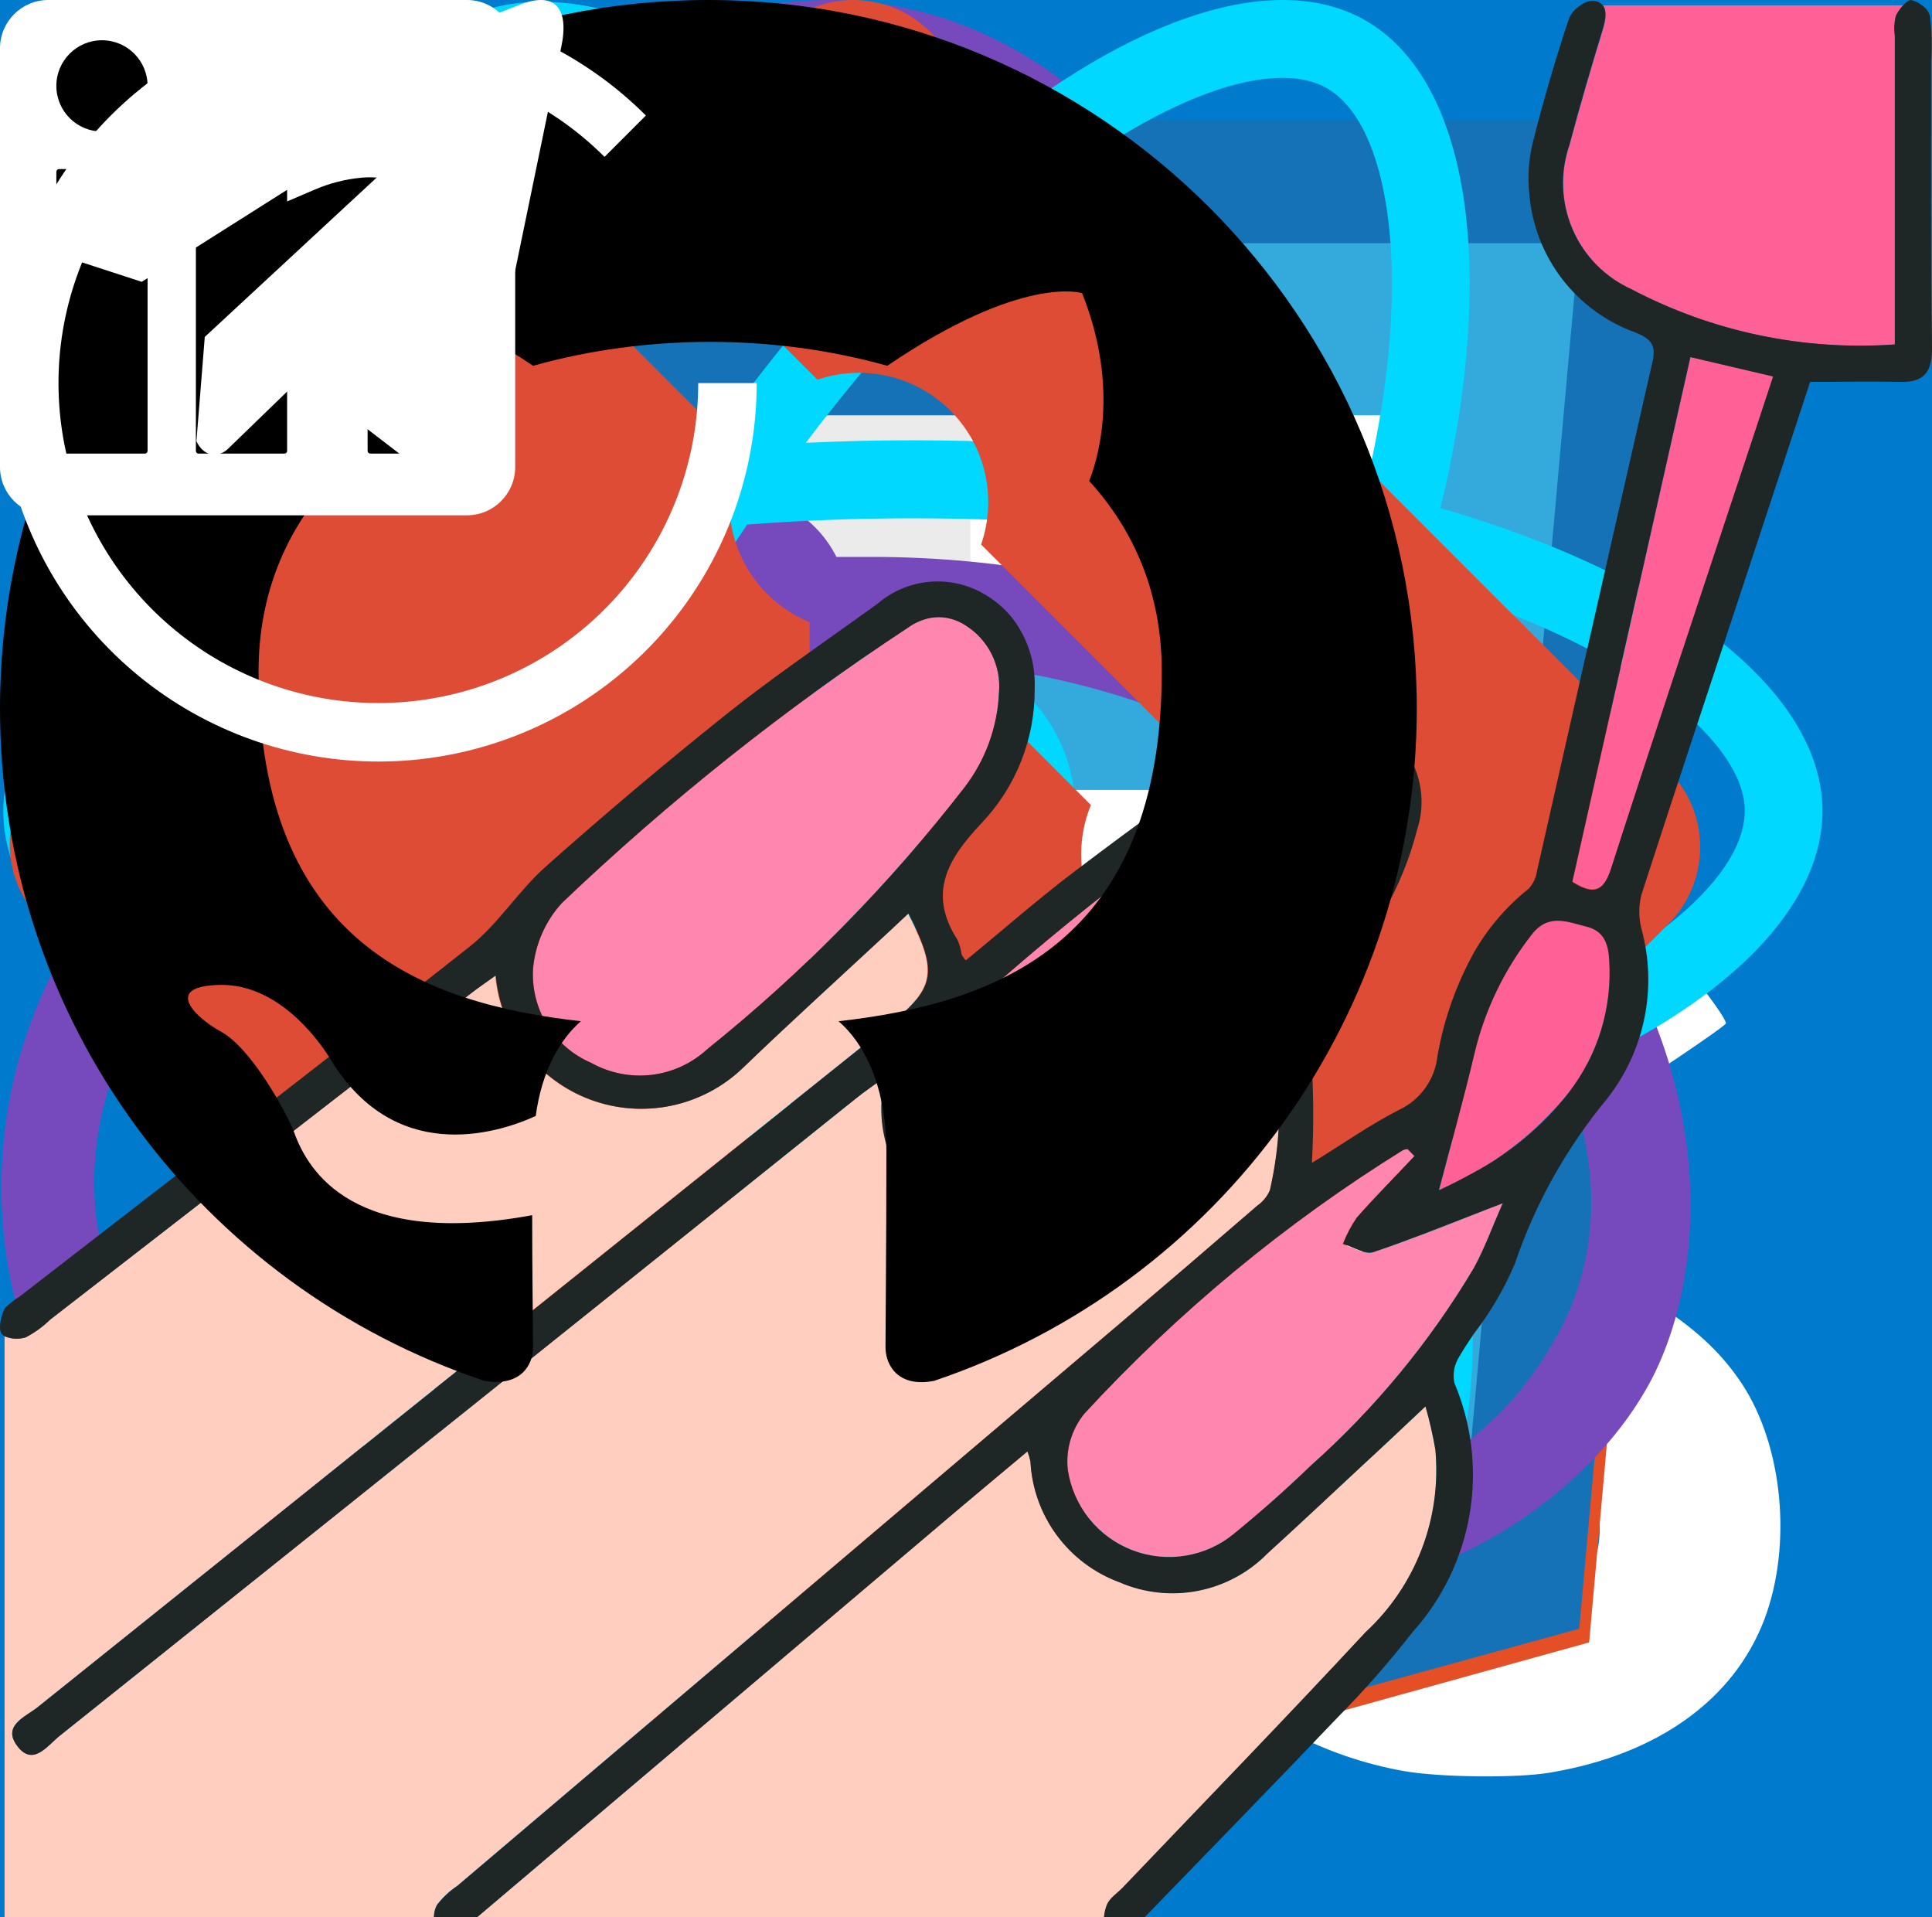
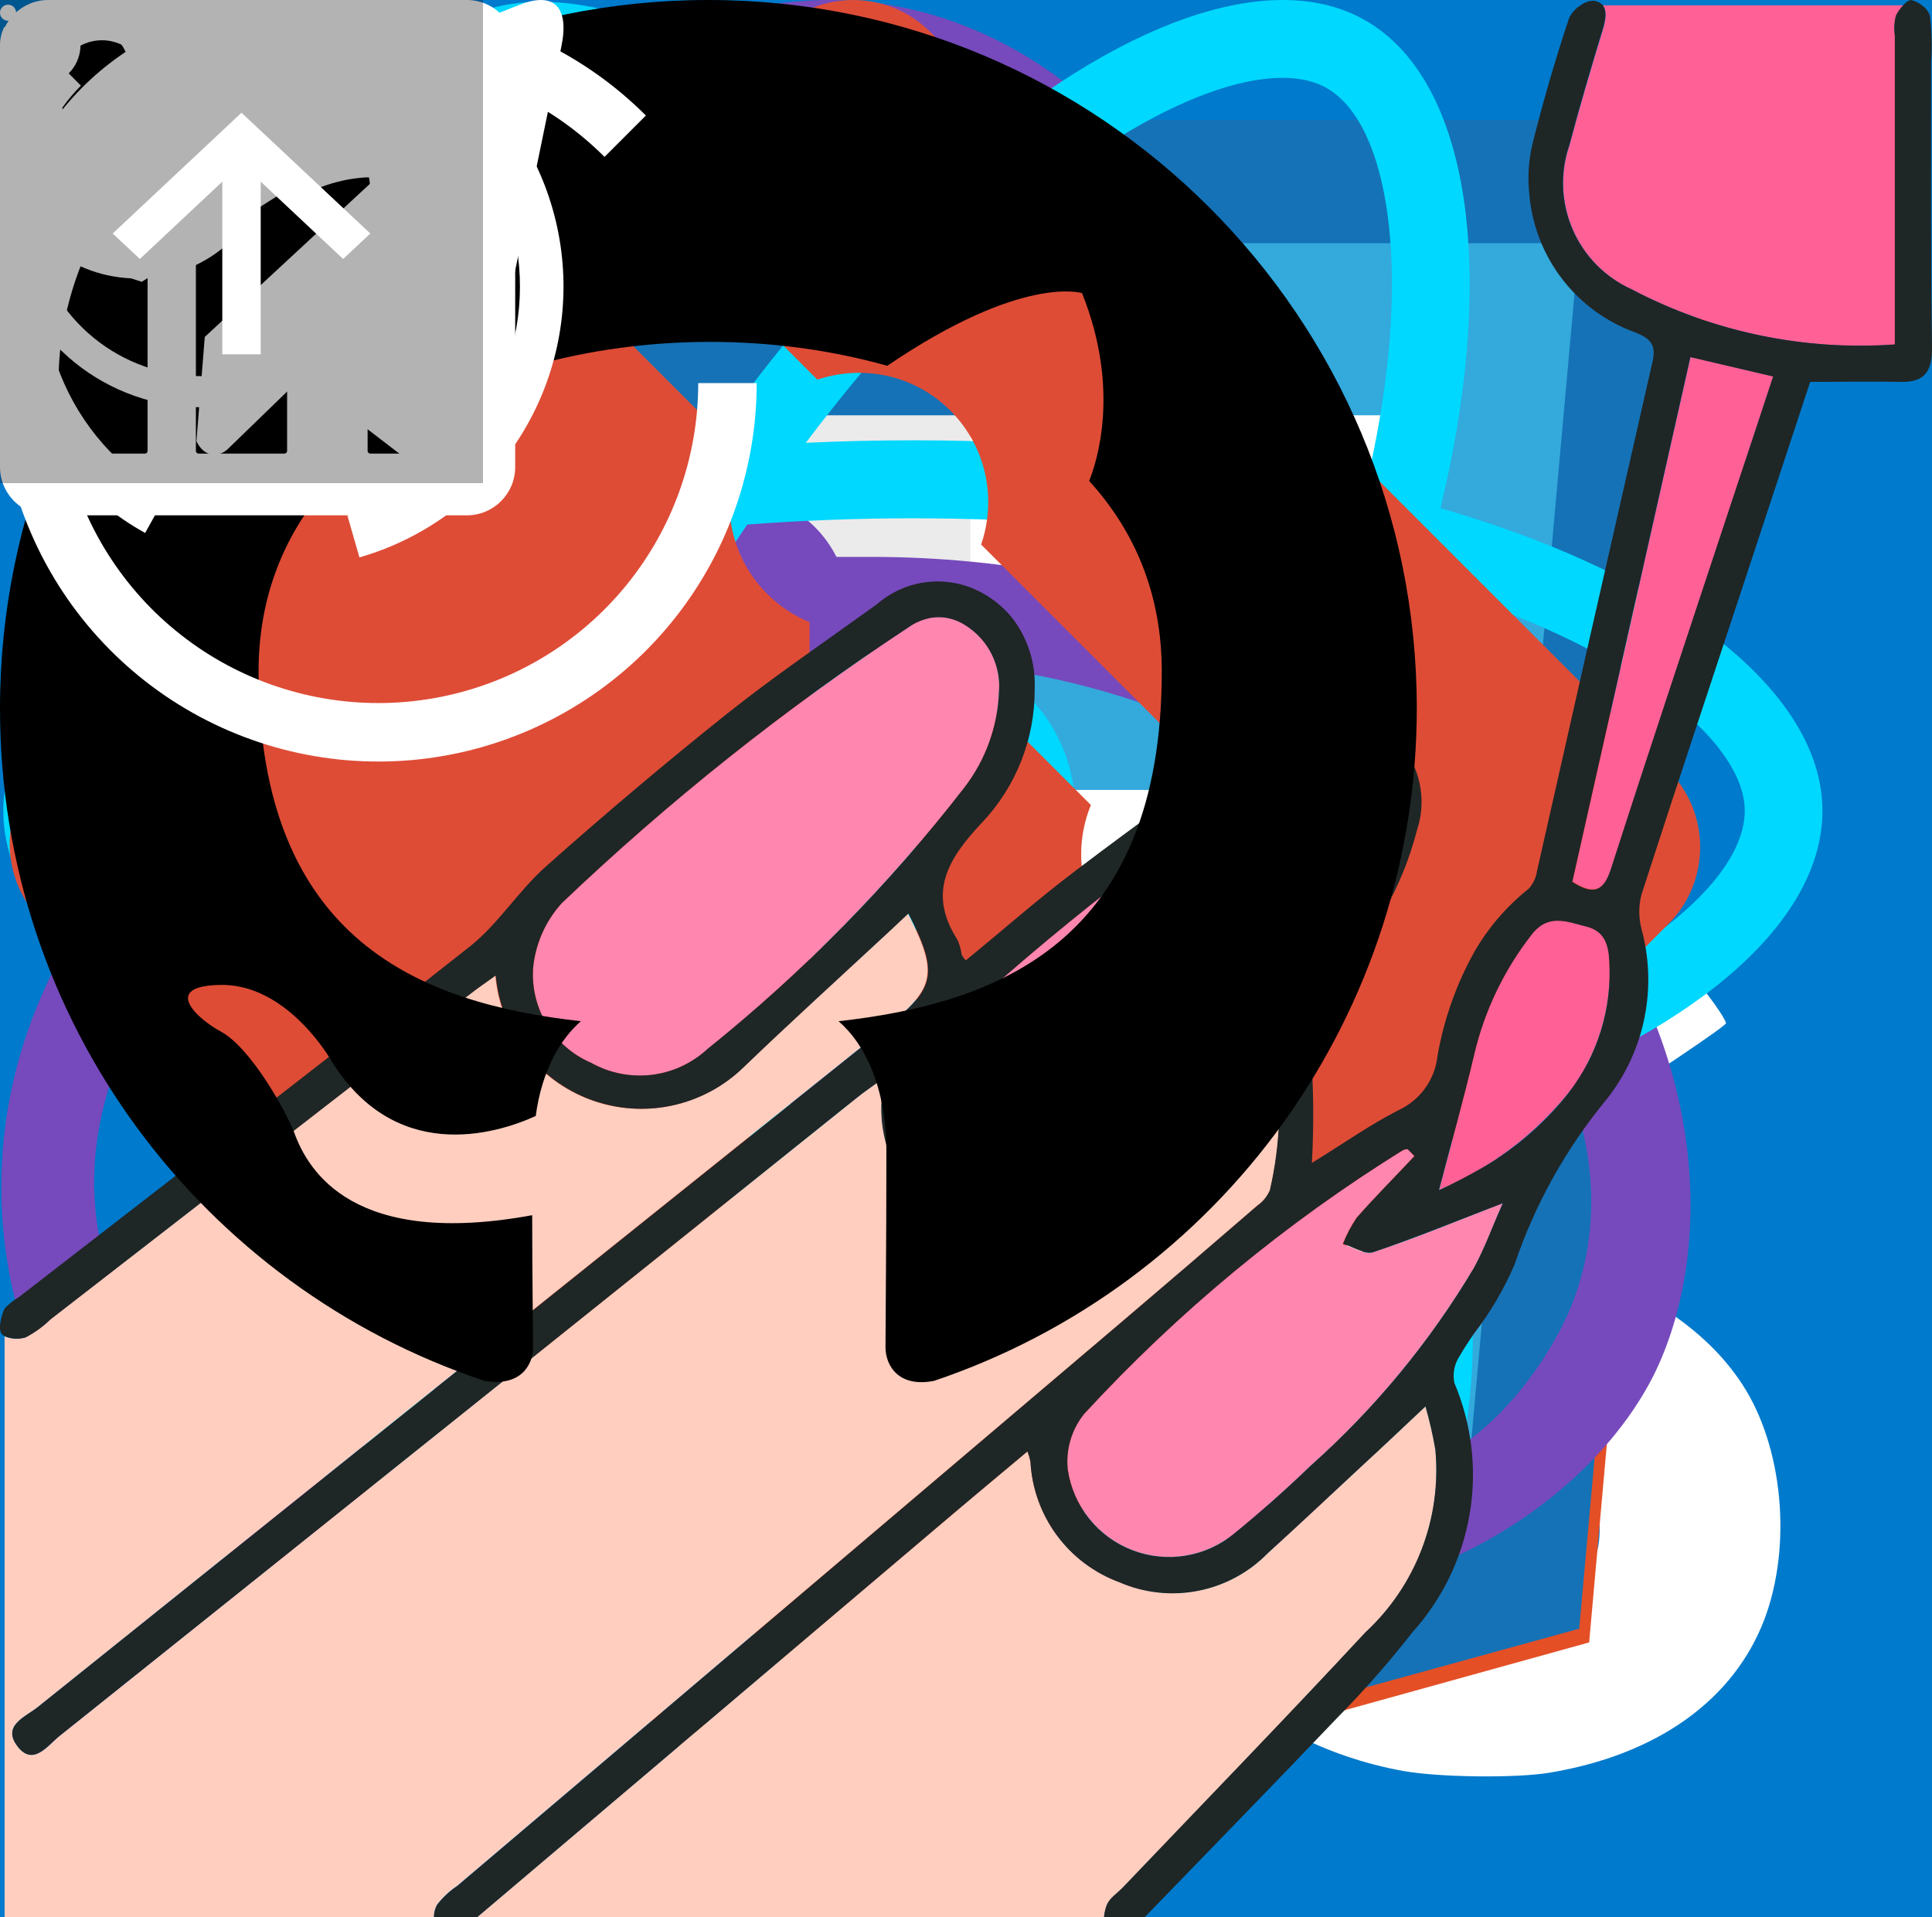
<svg xmlns="http://www.w3.org/2000/svg" width="120" height="119" viewBox="0 0 120 119" fill="none">
  <g id="vscode">
    <path d="M101.535 17.605L81.354 7.889C80.214 7.339 78.932 7.158 77.684 7.37C76.437 7.582 75.287 8.177 74.392 9.072L8.33 69.3C7.528 70.027 7.049 71.043 6.996 72.124C6.944 73.205 7.323 74.263 8.05 75.064C8.137 75.159 8.225 75.25 8.319 75.334L13.713 80.234C14.418 80.875 15.325 81.25 16.277 81.292C17.229 81.334 18.166 81.042 18.924 80.465L98.497 20.125C99.098 19.669 99.814 19.39 100.566 19.319C101.317 19.248 102.073 19.388 102.749 19.723C103.424 20.058 103.993 20.576 104.391 21.217C104.789 21.858 105 22.598 105 23.352V23.117C105 21.966 104.675 20.837 104.062 19.862C103.449 18.887 102.573 18.105 101.535 17.605Z" fill="#0065A9" />
    <path d="M101.535 94.395L81.354 104.115C80.214 104.662 78.932 104.843 77.685 104.631C76.438 104.419 75.287 103.825 74.392 102.932L8.33 42.7C7.528 41.973 7.049 40.957 6.996 39.876C6.944 38.795 7.323 37.737 8.05 36.935C8.137 36.841 8.225 36.75 8.319 36.666L13.713 31.766C14.418 31.122 15.328 30.746 16.282 30.704C17.236 30.662 18.175 30.956 18.935 31.535L98.497 91.875C99.098 92.331 99.814 92.61 100.566 92.681C101.317 92.752 102.073 92.612 102.749 92.277C103.424 91.942 103.993 91.424 104.391 90.783C104.789 90.142 105 89.403 105 88.648V88.9C104.996 90.049 104.669 91.173 104.057 92.145C103.444 93.117 102.57 93.897 101.535 94.395Z" fill="#007ACC" />
    <path d="M81.354 104.114C80.214 104.662 78.932 104.843 77.685 104.631C76.438 104.419 75.287 103.825 74.392 102.931C74.895 103.428 75.533 103.764 76.226 103.899C76.919 104.034 77.637 103.962 78.289 103.691C78.941 103.42 79.499 102.963 79.892 102.376C80.285 101.79 80.497 101.1 80.5 100.394V11.606C80.501 10.896 80.291 10.203 79.897 9.613C79.503 9.023 78.942 8.563 78.287 8.292C77.631 8.02 76.91 7.949 76.214 8.088C75.518 8.227 74.879 8.57 74.379 9.072C75.273 8.177 76.423 7.582 77.67 7.37C78.917 7.157 80.2 7.337 81.34 7.885L101.517 17.587C102.559 18.084 103.438 18.866 104.054 19.841C104.67 20.817 104.998 21.946 105 23.1V88.9C105 90.053 104.675 91.182 104.061 92.158C103.447 93.134 102.571 93.917 101.531 94.416L81.354 104.114Z" fill="#1F9CF0" />
  </g>
  <g id="js">
    <path d="M8.116 7.5H113.116V112.5H8.116V7.5Z" fill="#F5DE19" />
    <path d="M78.65 89.531C79.545 91.349 80.935 92.876 82.66 93.938C84.385 94.999 86.375 95.552 88.4 95.531C92.488 95.531 95.101 93.487 95.101 90.656C95.101 87.281 92.416 86.074 87.916 84.105L85.449 83.047C78.324 80.014 73.599 76.215 73.599 68.183C73.599 60.784 79.224 55.148 88.048 55.148C90.904 54.941 93.758 55.581 96.253 56.986C98.749 58.391 100.775 60.499 102.08 63.049L94.366 67.98C93.864 66.716 92.989 65.635 91.858 64.879C90.727 64.124 89.393 63.73 88.033 63.75C87.439 63.691 86.84 63.755 86.273 63.94C85.706 64.125 85.184 64.427 84.74 64.824C84.296 65.222 83.939 65.709 83.693 66.252C83.447 66.795 83.317 67.384 83.311 67.98C83.311 70.939 85.145 72.139 89.379 73.98L91.846 75.037C100.231 78.634 104.971 82.297 104.971 90.536C104.971 99.42 97.993 104.287 88.621 104.287C84.97 104.52 81.329 103.691 78.139 101.901C74.948 100.11 72.344 97.434 70.64 94.196L78.65 89.531ZM43.794 90.386C45.343 93.135 46.753 95.46 50.143 95.46C53.383 95.46 55.43 94.192 55.43 89.261V55.71H65.296V89.392C65.296 99.608 59.296 104.257 50.563 104.257C47.475 104.426 44.41 103.657 41.768 102.051C39.126 100.444 37.032 98.076 35.761 95.257L43.794 90.386Z" fill="black" />
  </g>
  <g id="ts">
    <path d="M0 60V120H60H120V60V0H60H0V60Z" fill="#007ACC" />
    <path d="M26.537 60.398L26.499 65.312H34.309H42.118L42.118 87.503V109.693H47.642H53.166V87.503L53.166 65.312H60.975H68.785V60.493C68.785 57.826 68.728 55.598 68.652 55.541C68.594 55.465 59.09 55.426 47.566 55.446L26.594 55.503L26.537 60.398Z" fill="white" />
    <path d="M96.826 55.364C99.874 56.126 102.198 57.478 104.331 59.687C105.436 60.868 107.074 63.021 107.207 63.535C107.246 63.687 102.026 67.192 98.865 69.154C98.75 69.23 98.293 68.735 97.779 67.973C96.236 65.725 94.617 64.754 92.141 64.583C88.503 64.335 86.16 66.24 86.179 69.421C86.179 70.354 86.312 70.906 86.693 71.668C87.493 73.326 88.979 74.316 93.645 76.335C102.236 80.03 105.912 82.468 108.198 85.935C110.75 89.802 111.322 95.973 109.588 100.564C107.684 105.554 102.96 108.945 96.312 110.068C94.255 110.43 89.379 110.373 87.169 109.973C82.35 109.116 77.779 106.735 74.96 103.611C73.855 102.392 71.703 99.211 71.836 98.983C71.893 98.906 72.388 98.602 72.941 98.278C73.474 97.973 75.493 96.811 77.398 95.707L80.846 93.707L81.569 94.773C82.579 96.316 84.788 98.43 86.122 99.135C89.95 101.154 95.207 100.868 97.798 98.545C98.903 97.535 99.36 96.487 99.36 94.945C99.36 93.554 99.188 92.945 98.465 91.897C97.531 90.564 95.626 89.44 90.217 87.097C84.026 84.43 81.36 82.773 78.922 80.145C77.512 78.621 76.179 76.183 75.626 74.145C75.169 72.449 75.055 68.202 75.417 66.487C76.693 60.507 81.207 56.335 87.722 55.097C89.836 54.697 94.75 54.849 96.826 55.364Z" fill="white" />
  </g>
  <g id="html">
    <path d="M22.982 102.004L14.555 7.5H107.143L98.705 101.989L60.793 112.5L22.982 102.004Z" fill="#E44F26" />
    <path d="M60.849 104.468L91.487 95.974L98.694 15.229H60.849V104.468Z" fill="#F1662A" />
    <path d="M60.849 50.276H45.512L44.454 38.407H60.849V26.816H31.787L32.064 29.929L34.91 61.867H60.849V50.276ZM60.849 80.377L60.797 80.392L47.889 76.909L47.064 67.665H35.428L37.052 85.86L60.797 92.453L60.849 92.438V80.377Z" fill="#EBEBEB" />
    <path d="M60.808 50.276V61.867H75.08L73.738 76.901L60.808 80.389V92.449L84.572 85.86L84.744 83.903L87.467 53.389L87.752 50.276H60.808ZM60.808 26.816V38.407H88.805L89.038 35.805L89.567 29.929L89.844 26.816H60.808Z" fill="white" />
  </g>
  <g id="css">
    <path d="M22.365 101.154L13.943 7.438H106.523L98.089 101.139L60.176 111.562L22.365 101.154Z" fill="#1572B6" />
    <path d="M60.233 103.597L90.87 95.174L98.078 15.102H60.233V103.597Z" fill="#33A9DC" />
    <path d="M60.233 49.054H75.57L76.628 37.284H60.233V25.79H89.295L89.018 28.872L86.171 60.549H60.233V49.054Z" fill="white" />
    <path d="M60.304 78.904L60.252 78.919L47.344 75.461L46.519 66.294H34.883L36.507 84.341L60.248 90.879L60.304 90.864V78.904Z" fill="#EBEBEB" />
    <path d="M74.584 60.062L73.189 75.453L60.263 78.912V90.871L84.023 84.341L84.199 82.4L86.213 60.062H74.584Z" fill="white" />
    <path d="M60.274 25.79V37.284H32.276L32.044 34.7L31.515 28.872L31.238 25.79H60.274ZM60.233 49.054V60.549H47.486L47.254 57.964L46.729 52.137L46.452 49.054H60.233Z" fill="#EBEBEB" />
  </g>
  <g id="redux">
    <path d="M72.779 69.563C76.651 69.162 79.588 65.824 79.455 61.818C79.321 57.813 75.983 54.609 71.978 54.609H71.711C67.572 54.742 64.368 58.214 64.501 62.352C64.635 64.355 65.436 66.091 66.637 67.293C62.098 76.239 55.155 82.781 44.742 88.255C37.665 91.993 30.322 93.329 22.979 92.394C16.971 91.593 12.298 88.923 9.36 84.516C5.088 77.974 4.688 70.897 8.293 63.821C10.83 58.748 14.835 55.009 17.371 53.14C16.837 51.404 16.036 48.467 15.636 46.331C-3.724 60.35 -1.721 79.309 4.154 88.255C8.559 94.931 17.505 99.07 27.385 99.07C30.055 99.07 32.725 98.803 35.395 98.136C52.485 94.797 65.436 84.65 72.779 69.563ZM96.278 53.007C86.13 41.123 71.177 34.581 54.087 34.581H51.951C50.75 32.178 48.213 30.575 45.409 30.575H45.142C41.003 30.709 37.799 34.18 37.932 38.32C38.066 42.325 41.404 45.529 45.409 45.529H45.676C48.613 45.396 51.15 43.527 52.218 40.99H54.621C64.769 40.99 74.381 43.927 83.06 49.668C89.735 54.075 94.542 59.816 97.212 66.759C99.482 72.366 99.348 77.841 96.945 82.514C93.207 89.59 86.932 93.462 78.654 93.462C73.313 93.462 68.24 91.86 65.569 90.658C64.101 91.993 61.43 94.129 59.561 95.465C65.302 98.135 71.177 99.604 76.784 99.604C89.602 99.604 99.081 92.528 102.686 85.451C106.558 77.707 106.291 64.355 96.278 53.007ZM28.453 71.832C28.587 75.838 31.924 79.042 35.93 79.042H36.197C40.336 78.909 43.54 75.437 43.406 71.298C43.273 67.292 39.935 64.088 35.93 64.088H35.663C35.395 64.088 34.995 64.088 34.728 64.221C29.254 55.142 26.985 45.262 27.786 34.581C28.319 26.57 30.99 19.627 35.663 13.885C39.535 8.945 47.011 6.542 52.085 6.409C66.237 6.141 72.245 23.766 72.645 30.842C74.381 31.243 77.319 32.178 79.321 32.845C77.719 11.216 64.368 0 51.551 0C39.535 0 28.453 8.679 24.047 21.496C17.905 38.587 21.911 55.009 29.387 67.96C28.72 68.895 28.319 70.364 28.453 71.832V71.832Z" fill="#764ABC" />
  </g>
  <g id="react">
    <g clip-path="url(#clip0_13_2986)">
      <path d="M93.106 32.703C91.903 32.289 90.69 31.905 89.469 31.552C89.674 30.711 89.863 29.879 90.031 29.062C92.784 15.648 90.984 4.842 84.836 1.284C78.942 -2.127 69.302 1.429 59.566 9.933C58.606 10.773 57.668 11.637 56.752 12.524C56.139 11.934 55.515 11.356 54.88 10.789C44.677 1.696 34.449 -2.136 28.308 1.432C22.419 4.854 20.675 15.013 23.154 27.725C23.4 28.984 23.679 30.237 23.989 31.482C22.541 31.895 21.144 32.334 19.807 32.802C7.844 36.988 0.205 43.548 0.205 50.353C0.205 57.381 8.406 64.43 20.866 68.704C21.876 69.049 22.895 69.369 23.921 69.663C23.588 71.004 23.292 72.354 23.034 73.711C20.671 86.204 22.516 96.122 28.389 99.522C34.456 103.033 44.637 99.425 54.551 90.727C55.355 90.02 56.141 89.293 56.908 88.546C57.9 89.507 58.919 90.439 59.963 91.343C69.566 99.636 79.05 102.985 84.918 99.576C90.978 96.055 92.948 85.4 90.391 72.436C90.189 71.42 89.963 70.409 89.713 69.405C90.428 69.192 91.13 68.973 91.814 68.746C104.767 64.438 113.195 57.475 113.195 50.353C113.195 43.523 105.309 36.919 93.106 32.703ZM90.296 64.147C89.678 64.353 89.044 64.55 88.398 64.743C86.968 60.2 85.039 55.368 82.677 50.376C84.93 45.504 86.786 40.734 88.176 36.22C89.332 36.556 90.453 36.91 91.535 37.283C101.991 40.896 108.369 46.237 108.369 50.353C108.369 54.737 101.481 60.428 90.296 64.147ZM85.656 73.376C86.787 79.109 86.948 84.292 86.199 88.344C85.526 91.984 84.173 94.412 82.499 95.384C78.939 97.453 71.323 94.764 63.111 87.671C62.14 86.831 61.193 85.963 60.27 85.07C63.454 81.576 66.636 77.513 69.741 73.001C75.204 72.514 80.364 71.719 85.044 70.633C85.269 71.543 85.473 72.457 85.656 73.376ZM38.726 95.026C35.247 96.259 32.476 96.295 30.801 95.325C27.237 93.262 25.755 85.298 27.776 74.615C28.017 73.353 28.291 72.097 28.601 70.85C33.229 71.878 38.352 72.617 43.828 73.062C46.954 77.478 50.228 81.536 53.527 85.089C52.826 85.77 52.108 86.434 51.374 87.079C46.99 90.925 42.597 93.654 38.726 95.026ZM22.428 64.12C16.918 62.23 12.368 59.774 9.249 57.093C6.447 54.685 5.032 52.293 5.032 50.353C5.032 46.223 11.166 40.956 21.396 37.377C22.638 36.943 23.937 36.533 25.286 36.148C26.7 40.764 28.554 45.59 30.793 50.471C28.525 55.423 26.644 60.327 25.216 64.997C24.28 64.728 23.35 64.436 22.428 64.12ZM27.891 26.795C25.768 15.903 27.178 7.687 30.727 5.625C34.507 3.429 42.865 6.56 51.675 14.412C52.25 14.925 52.815 15.448 53.371 15.982C50.088 19.52 46.844 23.548 43.745 27.937C38.431 28.431 33.344 29.225 28.668 30.289C28.38 29.131 28.121 27.966 27.891 26.795V26.795ZM76.63 38.874C75.525 36.959 74.38 35.068 73.194 33.202C76.799 33.66 80.253 34.267 83.497 35.01C82.523 38.142 81.309 41.417 79.881 44.775C78.837 42.787 77.753 40.819 76.63 38.874ZM56.754 19.444C58.981 21.865 61.21 24.568 63.404 27.5C58.955 27.289 54.498 27.289 50.049 27.498C52.244 24.592 54.493 21.893 56.754 19.444ZM36.751 38.907C35.642 40.837 34.579 42.792 33.561 44.771C32.156 41.425 30.953 38.136 29.971 34.958C33.195 34.235 36.633 33.643 40.215 33.194C39.016 35.07 37.861 36.975 36.751 38.907V38.907ZM40.318 67.857C36.617 67.442 33.127 66.881 29.904 66.177C30.902 62.943 32.131 59.583 33.567 56.165C34.589 58.146 35.657 60.103 36.77 62.033C37.915 64.018 39.1 65.961 40.318 67.857ZM56.888 81.603C54.6 79.126 52.318 76.385 50.089 73.437C52.253 73.522 54.458 73.566 56.7 73.566C59.003 73.566 61.28 73.514 63.52 73.414C61.32 76.415 59.099 79.159 56.888 81.603ZM79.926 55.991C81.437 59.446 82.71 62.788 83.72 65.967C80.444 66.717 76.907 67.321 73.18 67.77C74.375 65.87 75.531 63.946 76.649 62C77.786 60.021 78.878 58.018 79.926 55.991ZM72.468 59.579C70.756 62.563 68.949 65.491 67.047 68.357C63.604 68.602 60.152 68.723 56.7 68.722C53.184 68.722 49.764 68.612 46.47 68.397C44.519 65.538 42.677 62.605 40.947 59.606H40.948C39.226 56.623 37.618 53.575 36.127 50.468C37.614 47.362 39.217 44.312 40.933 41.327L40.933 41.327C42.648 38.341 44.475 35.421 46.411 32.573C49.771 32.318 53.217 32.185 56.7 32.185H56.7C60.198 32.185 63.648 32.319 67.008 32.577C68.924 35.419 70.74 38.33 72.452 41.301C74.174 44.28 75.798 47.315 77.323 50.4C75.814 53.517 74.194 56.578 72.468 59.579ZM82.425 5.481C86.209 7.671 87.68 16.502 85.303 28.084C85.151 28.823 84.981 29.576 84.795 30.339C80.107 29.253 75.017 28.445 69.687 27.943C66.583 23.506 63.366 19.472 60.136 15.979C60.983 15.16 61.849 14.363 62.735 13.587C71.077 6.301 78.873 3.425 82.425 5.481ZM56.7 40.226C62.272 40.226 66.79 44.76 66.79 50.353C66.79 55.946 62.272 60.48 56.7 60.48C51.128 60.48 46.61 55.946 46.61 50.353C46.61 44.76 51.128 40.226 56.7 40.226Z" fill="#00D8FF" />
    </g>
    <defs>
      <clipPath id="clip0_13_2986">
        <rect width="113" height="101" fill="white" transform="translate(0.200012)" />
      </clipPath>
    </defs>
  </g>
  <g id="git">
    <g clip-path="url(#clip0_13_2984)">
      <path d="M103.62 47.822L57.776 1.98C55.137 -0.66 50.855 -0.66 48.213 1.98L38.694 11.5L50.77 23.576C53.576 22.628 56.794 23.264 59.031 25.501C61.279 27.753 61.911 30.998 60.939 33.813L72.578 45.452C75.393 44.482 78.642 45.109 80.891 47.362C84.034 50.504 84.034 55.596 80.891 58.74C77.747 61.884 72.655 61.884 69.51 58.74C67.145 56.373 66.561 52.901 67.758 49.989L56.905 39.135L56.903 67.697C57.69 68.086 58.409 68.6 59.031 69.219C62.174 72.361 62.174 77.453 59.031 80.6C55.887 83.742 50.793 83.742 47.654 80.6C44.511 77.453 44.511 72.361 47.654 69.219C48.407 68.466 49.302 67.869 50.287 67.463V38.635C49.3 38.232 48.405 37.635 47.654 36.879C45.272 34.501 44.7 31.007 45.92 28.083L34.015 16.177L2.581 47.61C-0.06 50.252 -0.06 54.535 2.581 57.175L48.426 103.018C51.065 105.658 55.346 105.658 57.989 103.018L103.619 57.388C106.26 54.747 106.26 50.462 103.619 47.822" fill="#DE4C36" />
    </g>
    <defs>
      <clipPath id="clip0_13_2984">
        <rect width="105" height="105" fill="white" transform="translate(0.600006)" />
      </clipPath>
    </defs>
  </g>
  <g id="styledComponents">
    <g clip-path="url(#clip0_1_1803)">
      <path d="M68.767 118.279C68.947 117.872 69.401 117.589 69.731 117.246C74.767 111.967 79.845 106.735 84.811 101.391C86.365 99.956 87.566 98.18 88.32 96.204C89.074 94.227 89.36 92.103 89.156 89.997C89 89.095 88.796 88.203 88.543 87.323C87.189 88.608 85.93 89.778 84.661 90.957C82.69 92.791 80.727 94.633 78.739 96.446C77.567 97.641 76.059 98.453 74.416 98.774C72.772 99.094 71.07 98.909 69.534 98.242C67.98 97.671 66.627 96.655 65.644 95.322C64.662 93.989 64.092 92.397 64.006 90.743C63.96 90.53 63.899 90.321 63.822 90.117C62.309 91.402 60.861 92.585 59.426 93.802L29.588 119.085C29.382 119.261 29.159 119.479 28.966 119.65H68.746L68.686 119.612C68.472 119.462 68.583 118.673 68.767 118.279Z" fill="#FFCEBF" />
      <path d="M27.144 118.279C27.497 117.818 27.924 117.418 28.408 117.096L69.7 82.064C72.517 79.673 75.321 77.269 78.112 74.852C78.457 74.612 78.727 74.279 78.892 73.892C79.559 70.983 79.654 67.972 79.17 65.026C78.742 65.326 78.51 65.455 78.313 65.665C74.932 68.69 71.568 71.741 68.17 74.749C67.044 75.882 65.588 76.629 64.012 76.882C62.435 77.136 60.818 76.883 59.394 76.159C57.941 75.473 56.726 74.371 55.901 72.992C55.077 71.613 54.682 70.02 54.766 68.416V67.028C54.145 67.482 53.691 67.786 53.266 68.129C36.74 81.362 20.216 94.584 3.695 107.797C2.949 108.393 2.058 109.721 1.081 108.431C0.104 107.141 1.591 106.61 2.341 106.01C19.953 91.877 37.574 77.758 55.203 63.651C58.074 61.35 58.263 60.385 56.394 56.73L55.28 57.776C52.225 60.617 49.135 63.419 46.127 66.308C44.893 67.498 43.348 68.315 41.669 68.664C39.991 69.013 38.248 68.881 36.641 68.282C35.035 67.683 33.631 66.641 32.591 65.278C31.551 63.915 30.918 62.286 30.765 60.578C30.195 61.007 29.702 61.32 29.235 61.684L3.095 81.944C2.644 82.386 2.13 82.759 1.569 83.05C1.146 83.178 0.692 83.155 0.284 82.986V119.671H27.092C26.992 119.451 26.945 119.21 26.954 118.969C26.963 118.727 27.028 118.491 27.144 118.279Z" fill="#FFCEBF" />
      <path d="M99.565 1.821C98.837 4.208 98.13 6.599 97.491 9.012C96.901 10.716 96.97 12.58 97.684 14.237C98.397 15.894 99.704 17.225 101.348 17.968C106.376 20.611 112.042 21.798 117.709 21.396V2.228C117.646 1.808 117.669 1.379 117.777 0.968C117.897 0.736 118.049 0.521 118.227 0.33H99.548C99.835 0.664 99.737 1.251 99.565 1.821Z" fill="#FF6196" />
      <path d="M62.051 42.998C61.962 45.137 61.214 47.197 59.908 48.894C55.242 54.918 49.883 60.372 43.942 65.144C42.984 66.03 41.769 66.591 40.473 66.745C39.176 66.899 37.865 66.638 36.725 66.001C35.592 65.516 34.636 64.692 33.989 63.643C33.342 62.593 33.036 61.369 33.113 60.138C33.25 58.627 33.878 57.202 34.9 56.08C41.543 49.745 48.741 44.019 56.407 38.969C56.909 38.576 57.523 38.35 58.16 38.324C58.798 38.298 59.427 38.472 59.96 38.824C60.66 39.258 61.226 39.879 61.595 40.615C61.964 41.352 62.122 42.177 62.051 42.998Z" fill="#FF87AF" />
      <path d="M56.913 68.97C56.813 68.023 56.935 67.065 57.268 66.173C57.601 65.281 58.136 64.478 58.832 63.828C65.337 57.828 72.316 52.364 79.701 47.488C79.924 47.347 80.13 47.205 80.374 47.06C81.019 46.594 81.801 46.356 82.596 46.383C83.391 46.41 84.155 46.701 84.766 47.21C85.358 47.711 85.777 48.386 85.963 49.14C86.15 49.893 86.094 50.685 85.803 51.405C84.869 54.517 83.145 57.334 80.798 59.581C76.033 64.276 71.175 68.876 66.229 73.379C65.484 74.146 64.505 74.642 63.447 74.791C62.389 74.94 61.311 74.733 60.384 74.202C59.409 73.696 58.579 72.95 57.972 72.035C57.365 71.119 57 70.065 56.913 68.97Z" fill="#FF87AF" />
      <path d="M87.834 71.802C86.635 73.087 85.4 74.313 84.248 75.628C83.901 76.137 83.614 76.683 83.391 77.257C84.025 77.445 84.766 77.942 85.28 77.766C87.899 76.888 90.453 75.834 93.328 74.724C92.702 76.164 92.231 77.492 91.567 78.709C88.831 83.308 85.404 87.459 81.407 91.016C79.887 92.482 78.308 93.883 76.671 95.22C75.805 95.939 74.762 96.416 73.651 96.6C72.54 96.784 71.399 96.67 70.347 96.269C69.294 95.868 68.367 95.195 67.659 94.318C66.953 93.441 66.491 92.392 66.323 91.278C66.254 90.659 66.309 90.032 66.484 89.434C66.659 88.836 66.951 88.278 67.343 87.794C73.174 81.461 79.838 75.95 87.153 71.412C87.242 71.377 87.336 71.358 87.432 71.356L87.834 71.802Z" fill="#FF87AF" />
      <path d="M97.672 54.733L105.004 22.166L110.147 23.37L107.494 31.43C105.017 38.93 102.51 46.429 100.093 53.936C99.622 55.325 99.005 55.582 97.672 54.733Z" fill="#FF6196" />
      <path d="M89.386 73.888C90.161 70.927 90.933 68.189 91.584 65.421C92.219 62.736 93.426 60.221 95.124 58.046C96.165 56.679 97.335 57.223 98.53 57.519C99.636 57.789 99.915 58.599 99.962 59.662C100.136 62.6 99.241 65.503 97.442 67.834C95.3 70.489 92.532 72.57 89.386 73.888Z" fill="#FF6196" />
      <path d="M119.944 3.839C120.008 2.885 119.983 1.927 119.871 0.977C119.783 0.712 119.607 0.484 119.374 0.33C119.184 0.175 118.961 0.065 118.723 0.008C118.585 -0.017 118.393 0.124 118.208 0.325C118.03 0.517 117.878 0.732 117.758 0.964C117.65 1.375 117.627 1.804 117.69 2.224V21.387C112.023 21.79 106.357 20.602 101.329 17.959C99.685 17.216 98.378 15.886 97.665 14.229C96.951 12.572 96.882 10.708 97.472 9.003C98.111 6.59 98.818 4.199 99.546 1.812C99.718 1.243 99.816 0.655 99.546 0.321C99.396 0.158 99.189 0.06 98.968 0.047C98.685 0.05 98.41 0.146 98.188 0.321C97.867 0.513 97.612 0.797 97.455 1.135C96.598 3.707 95.844 6.303 95.188 8.926C94.941 9.959 94.874 11.028 94.991 12.084C95.157 13.995 95.868 15.819 97.039 17.338C98.21 18.857 99.793 20.008 101.599 20.654C102.409 20.993 102.884 21.327 102.657 22.394C102.344 23.748 102.04 25.103 101.732 26.461C99.632 35.666 97.544 44.874 95.467 54.088C95.408 54.498 95.228 54.882 94.948 55.189C93.579 56.277 92.429 57.615 91.559 59.131C90.449 61.133 89.682 63.305 89.287 65.559C89.212 66.278 88.952 66.966 88.533 67.555C88.114 68.144 87.55 68.615 86.896 68.923C85.109 69.827 83.468 70.997 81.484 72.214C81.616 69.828 81.591 67.436 81.407 65.053C81.256 64.321 81.288 63.562 81.5 62.844C81.713 62.127 82.099 61.472 82.624 60.94C85.237 58.351 87.1 55.102 88.015 51.538C88.288 50.712 88.363 49.833 88.233 48.973C88.104 48.113 87.774 47.295 87.27 46.586C86.766 45.876 86.102 45.296 85.332 44.891C84.563 44.485 83.708 44.267 82.838 44.253C81.43 44.237 80.047 44.63 78.857 45.384C74.768 48.177 70.75 51.072 66.807 54.066C64.463 55.832 62.256 57.786 59.985 59.637C59.887 59.532 59.803 59.415 59.732 59.29C59.689 58.974 59.604 58.666 59.48 58.373C57.581 55.442 58.897 53.312 60.958 51.122C63.105 48.871 64.292 45.873 64.266 42.762C64.333 41.177 63.836 39.619 62.865 38.365C62.347 37.729 61.71 37.2 60.988 36.81C59.963 36.249 58.791 36.014 57.629 36.139C56.467 36.263 55.371 36.739 54.487 37.504L53.292 38.361C50.562 40.315 47.798 42.218 45.171 44.309C41.336 47.37 37.584 50.534 33.918 53.796C32.204 55.309 30.953 57.374 29.175 58.78C19.901 66.103 10.53 73.294 1.192 80.532C0.871 80.723 0.576 80.955 0.314 81.222C0.287 81.261 0.264 81.302 0.245 81.346C0.048 81.804 -0.119 82.563 0.112 82.841C0.169 82.902 0.238 82.95 0.314 82.983C0.722 83.152 1.176 83.175 1.599 83.047C2.16 82.756 2.674 82.384 3.125 81.942L29.265 61.681C29.732 61.317 30.224 60.987 30.794 60.575C30.948 62.283 31.581 63.913 32.621 65.276C33.66 66.639 35.065 67.68 36.671 68.279C38.277 68.878 40.02 69.011 41.699 68.661C43.377 68.312 44.923 67.495 46.157 66.305C49.157 63.417 52.255 60.614 55.31 57.773L56.424 56.727C58.293 60.383 58.104 61.347 55.233 63.648C37.589 77.766 19.959 91.888 2.341 106.012C1.591 106.611 0.108 107.156 1.081 108.433C2.054 109.71 2.949 108.394 3.695 107.798C20.224 94.597 36.742 81.379 53.249 68.143C53.677 67.8 54.127 67.496 54.749 67.042V68.43C54.665 70.034 55.06 71.627 55.884 73.006C56.708 74.385 57.924 75.488 59.377 76.174C60.801 76.897 62.417 77.15 63.994 76.897C65.571 76.644 67.027 75.897 68.153 74.764C71.551 71.764 74.915 68.704 78.296 65.679C78.51 65.486 78.759 65.341 79.153 65.041C79.637 67.986 79.542 70.998 78.874 73.907C78.71 74.294 78.439 74.626 78.094 74.867C75.3 77.281 72.497 79.685 69.683 82.079L28.407 117.115C27.924 117.437 27.497 117.836 27.143 118.297C27.03 118.507 26.967 118.741 26.958 118.979C26.949 119.217 26.995 119.455 27.092 119.673C27.286 119.818 27.509 119.917 27.747 119.964C27.984 120.011 28.229 120.004 28.463 119.943C28.648 119.889 28.818 119.794 28.96 119.664C29.175 119.493 29.389 119.274 29.582 119.099L59.42 93.816C60.855 92.599 62.303 91.399 63.816 90.131C63.893 90.334 63.954 90.543 64.001 90.756C64.086 92.41 64.656 94.003 65.638 95.336C66.621 96.669 67.974 97.684 69.528 98.255C71.064 98.922 72.766 99.108 74.41 98.787C76.053 98.467 77.561 97.655 78.733 96.46C80.721 94.647 82.684 92.805 84.655 90.971C85.941 89.792 87.183 88.609 88.538 87.337C88.79 88.216 88.994 89.109 89.15 90.011C89.347 92.109 89.058 94.225 88.304 96.194C87.551 98.163 86.353 99.931 84.805 101.362C79.839 106.71 74.761 111.942 69.725 117.217C69.395 117.56 68.941 117.843 68.761 118.25C68.581 118.657 68.466 119.454 68.68 119.626L68.74 119.664C69.189 119.883 69.695 119.959 70.188 119.883C70.327 119.854 70.45 119.777 70.535 119.664C70.655 119.54 70.771 119.386 70.887 119.27C74.966 115.053 79.067 110.858 83.117 106.611C84.751 104.955 86.288 103.205 87.719 101.371C89.585 99.305 90.822 96.749 91.285 94.004C91.749 91.259 91.418 88.439 90.333 85.875C90.216 85.304 90.33 84.709 90.65 84.221C90.929 83.741 91.237 83.274 91.554 82.811C92.569 81.494 93.414 80.054 94.07 78.526C95.337 74.776 97.282 71.29 99.808 68.242C100.969 66.769 101.768 65.045 102.14 63.207C102.512 61.369 102.447 59.47 101.95 57.662C101.775 56.974 101.775 56.254 101.95 55.566C104.119 48.851 106.351 42.158 108.562 35.46L111.519 26.487L112.432 23.714C114.377 23.714 116.211 23.676 118.037 23.714C119.554 23.757 120.017 23.046 120 21.572C119.91 15.658 119.944 9.749 119.944 3.839ZM43.937 65.144C42.979 66.03 41.765 66.591 40.468 66.745C39.172 66.899 37.86 66.638 36.721 66.001C35.587 65.516 34.631 64.692 33.984 63.643C33.337 62.593 33.031 61.369 33.108 60.138C33.246 58.627 33.873 57.202 34.895 56.08C41.539 49.745 48.737 44.019 56.403 38.969C56.821 38.674 57.297 38.469 57.8 38.37C58.137 38.307 58.483 38.307 58.82 38.37C59.223 38.448 59.609 38.602 59.955 38.824C60.656 39.259 61.222 39.88 61.592 40.617C61.961 41.355 62.118 42.18 62.046 43.002C61.958 45.141 61.209 47.201 59.904 48.898C55.237 54.921 49.878 60.373 43.937 65.144ZM66.22 73.41C65.475 74.176 64.497 74.672 63.438 74.821C62.38 74.97 61.303 74.763 60.375 74.232C59.399 73.725 58.568 72.977 57.961 72.059C57.353 71.142 56.99 70.084 56.904 68.987C56.805 68.04 56.926 67.083 57.259 66.191C57.593 65.298 58.128 64.495 58.824 63.845C65.329 57.845 72.308 52.381 79.693 47.506C79.916 47.364 80.121 47.223 80.366 47.077C81.011 46.611 81.792 46.373 82.588 46.401C83.383 46.428 84.146 46.718 84.758 47.227C85.35 47.728 85.769 48.404 85.955 49.157C86.141 49.91 86.085 50.703 85.795 51.422C84.861 54.534 83.136 57.351 80.79 59.599C76.063 64.321 71.148 68.867 66.229 73.392L66.22 73.41ZM91.55 78.728C88.817 83.319 85.397 87.464 81.407 91.018C79.887 92.483 78.309 93.884 76.672 95.221C75.805 95.941 74.763 96.417 73.651 96.601C72.54 96.786 71.4 96.671 70.347 96.27C69.294 95.869 68.367 95.196 67.66 94.319C66.953 93.442 66.492 92.393 66.323 91.279C66.254 90.66 66.309 90.033 66.484 89.435C66.659 88.837 66.951 88.28 67.343 87.795C73.174 81.463 79.839 75.951 87.153 71.413C87.242 71.378 87.337 71.359 87.432 71.357L87.861 71.786C86.661 73.071 85.427 74.297 84.274 75.612C83.927 76.121 83.64 76.667 83.417 77.241C84.051 77.429 84.792 77.926 85.306 77.751C87.376 77.056 89.412 76.251 91.593 75.394L93.354 74.708C92.694 76.165 92.223 77.493 91.559 78.71L91.55 78.728ZM97.434 67.865C95.835 69.9 93.832 71.581 91.55 72.801C90.844 73.195 90.12 73.564 89.377 73.907C90.14 70.989 90.903 68.285 91.55 65.551L91.576 65.439C92.211 62.755 93.418 60.239 95.115 58.064C96.157 56.697 97.326 57.242 98.522 57.537C99.628 57.807 99.906 58.617 99.953 59.68C100.129 62.616 99.237 65.517 97.442 67.847L97.434 67.865ZM107.461 31.44C104.984 38.94 102.477 46.439 100.06 53.946C99.606 55.356 98.989 55.613 97.656 54.765L104.011 26.512L104.988 22.176L110.131 23.38L109.098 26.512L107.461 31.44Z" fill="#1F2626" />
    </g>
    <defs>
      <clipPath id="clip0_1_1803">
        <rect width="120" height="120" fill="white" />
      </clipPath>
    </defs>
  </g>
  <g id="github">
    <path fill-rule="evenodd" clip-rule="evenodd" d="M44 0C19.69 0 0 19.69 0 44C0 63.47 12.595 79.915 30.085 85.745C32.285 86.13 33.11 84.81 33.11 83.655C33.11 82.61 33.055 79.145 33.055 75.46C22 77.495 19.14 72.765 18.26 70.29C17.765 69.025 15.62 65.12 13.75 64.075C12.21 63.25 10.01 61.215 13.695 61.16C17.16 61.105 19.635 64.35 20.46 65.67C24.42 72.325 30.745 70.455 33.275 69.3C33.66 66.44 34.815 64.515 36.08 63.415C26.29 62.315 16.06 58.52 16.06 41.69C16.06 36.905 17.765 32.945 20.57 29.865C20.13 28.765 18.59 24.255 21.01 18.205C21.01 18.205 24.695 17.05 33.11 22.715C36.63 21.725 40.37 21.23 44.11 21.23C47.85 21.23 51.59 21.725 55.11 22.715C63.525 16.995 67.21 18.205 67.21 18.205C69.63 24.255 68.09 28.765 67.65 29.865C70.455 32.945 72.16 36.85 72.16 41.69C72.16 58.575 61.875 62.315 52.085 63.415C53.68 64.79 55.055 67.43 55.055 71.555C55.055 77.44 55 82.17 55 83.655C55 84.81 55.825 86.185 58.025 85.745C66.76 82.796 74.35 77.182 79.727 69.694C85.104 62.205 87.997 53.219 88 44C88 19.69 68.31 0 44 0Z" fill="black" />
  </g>
  <g id="instagram">
    <path d="M13.652 0.1H3.348C1.557 0.1 0.1 1.556 0.1 3.347V6.778V13.653C0.1 15.444 1.557 16.9 3.348 16.9H13.652C15.443 16.9 16.9 15.444 16.9 13.653V6.771V3.341C16.893 1.556 15.437 0.1 13.652 0.1ZM14.583 2.035H14.957V2.403V4.882L12.116 4.889L12.109 2.042L14.583 2.035ZM6.098 6.771C6.636 6.03 7.509 5.538 8.493 5.538C9.478 5.538 10.351 6.024 10.889 6.771C11.243 7.257 11.447 7.854 11.447 8.497C11.447 10.124 10.121 11.455 8.487 11.455C6.853 11.455 5.54 10.124 5.54 8.497C5.54 7.854 5.75 7.257 6.098 6.771ZM15.259 13.646C15.259 14.532 14.537 15.253 13.652 15.253H3.348C2.462 15.253 1.741 14.532 1.741 13.646V6.771H4.247C4.031 7.303 3.906 7.887 3.906 8.497C3.906 11.029 5.967 13.089 8.5 13.089C11.033 13.089 13.094 11.029 13.094 8.497C13.094 7.887 12.969 7.303 12.752 6.771H15.259V13.646Z" fill="currentColor" />
  </g>
  <g id="telegram">
    <path d="M18.906 4.764L16.37 16.721C16.179 17.564 15.68 17.774 14.972 17.377L11.108 14.53L9.245 16.323C9.038 16.53 8.866 16.702 8.468 16.702L8.746 12.768L15.905 6.299C16.217 6.022 15.838 5.867 15.422 6.145L6.571 11.719L2.76 10.526C1.932 10.267 1.917 9.697 2.933 9.299L17.837 3.557C18.527 3.299 19.131 3.71 18.906 4.764Z" fill="currentColor" />
  </g>
  <g id="vk">
    <path d="M18.17 13.994C17.804 13.539 17.388 13.131 16.986 12.737C16.843 12.597 16.695 12.452 16.553 12.308C16.144 11.893 16.129 11.738 16.453 11.267C16.677 10.942 16.915 10.617 17.144 10.303C17.353 10.018 17.568 9.724 17.775 9.428L17.817 9.367C18.212 8.801 18.62 8.216 18.837 7.51C18.894 7.324 18.953 7.05 18.817 6.82C18.682 6.591 18.419 6.522 18.234 6.489C18.142 6.473 18.051 6.471 17.966 6.471L15.381 6.469L15.36 6.468C14.969 6.468 14.705 6.659 14.554 7.052C14.41 7.427 14.252 7.827 14.071 8.207C13.712 8.963 13.255 9.834 12.595 10.561L12.567 10.592C12.489 10.679 12.4 10.777 12.336 10.777C12.326 10.777 12.315 10.775 12.303 10.771C12.166 10.716 12.074 10.373 12.079 10.213C12.079 10.211 12.079 10.209 12.079 10.206L12.077 7.111C12.077 7.1 12.076 7.089 12.075 7.078C12.009 6.575 11.863 6.262 11.313 6.15C11.298 6.147 11.283 6.146 11.268 6.146H8.581C8.143 6.146 7.901 6.33 7.675 6.606C7.613 6.68 7.486 6.834 7.549 7.02C7.613 7.209 7.821 7.25 7.889 7.263C8.225 7.329 8.415 7.542 8.468 7.915C8.562 8.561 8.574 9.251 8.505 10.087C8.485 10.319 8.447 10.498 8.385 10.651C8.37 10.687 8.318 10.804 8.266 10.804C8.249 10.804 8.201 10.797 8.112 10.734C7.904 10.586 7.751 10.375 7.574 10.114C6.969 9.228 6.461 8.252 6.021 7.129C5.858 6.716 5.553 6.485 5.163 6.478C4.734 6.471 4.345 6.468 3.974 6.468C3.569 6.468 3.193 6.472 2.826 6.48C2.512 6.486 2.295 6.583 2.181 6.77C2.066 6.957 2.074 7.203 2.203 7.5C3.237 9.883 4.175 11.615 5.243 13.117C5.992 14.168 6.743 14.896 7.607 15.407C8.517 15.946 9.536 16.208 10.724 16.208C10.858 16.208 10.998 16.205 11.138 16.198C11.828 16.163 12.084 15.904 12.116 15.208C12.132 14.852 12.169 14.479 12.338 14.161C12.444 13.961 12.544 13.961 12.576 13.961C12.639 13.961 12.717 13.991 12.801 14.047C12.951 14.148 13.08 14.284 13.186 14.403C13.285 14.516 13.383 14.63 13.482 14.745C13.694 14.991 13.913 15.246 14.143 15.487C14.645 16.016 15.197 16.249 15.832 16.198H18.202C18.207 16.198 18.212 16.198 18.218 16.198C18.454 16.182 18.658 16.046 18.779 15.825C18.928 15.552 18.925 15.204 18.771 14.893C18.596 14.541 18.369 14.241 18.17 13.994Z" fill="currentColor" />
  </g>
  <g id="linkedin">
    <path d="M5.806 7.886H2.533V18.363H5.806V7.886Z" fill="currentColor" />
    <path d="M4.101 2.94C2.894 2.94 2.1 3.721 2.1 4.757C2.1 5.774 2.868 6.574 4.055 6.574H4.081C5.314 6.574 6.082 5.768 6.075 4.757C6.049 3.721 5.308 2.94 4.101 2.94Z" fill="currentColor" />
    <path d="M14.748 7.788C12.871 7.788 11.697 8.811 11.481 9.533V7.886H7.801C7.847 8.759 7.801 18.363 7.801 18.363H11.481V12.701C11.481 12.38 11.468 12.065 11.559 11.842C11.809 11.212 12.353 10.556 13.331 10.556C14.61 10.556 15.187 11.527 15.187 12.944V18.363H18.9V12.537C18.9 9.297 17.076 7.788 14.748 7.788Z" fill="currentColor" />
  </g>
  <g id="githubHeader">
    <path fill-rule="evenodd" clip-rule="evenodd" d="M16 1C7.528 1 0.667 7.862 0.667 16.333C0.667 23.118 5.056 28.849 11.151 30.881C11.918 31.015 12.205 30.555 12.205 30.152C12.205 29.788 12.186 28.581 12.186 27.297C8.333 28.006 7.337 26.358 7.03 25.495C6.858 25.054 6.11 23.693 5.458 23.329C4.922 23.042 4.155 22.332 5.439 22.313C6.647 22.294 7.509 23.425 7.797 23.885C9.177 26.204 11.381 25.552 12.263 25.15C12.397 24.153 12.799 23.483 13.24 23.099C9.828 22.716 6.263 21.393 6.263 15.528C6.263 13.861 6.858 12.481 7.835 11.408C7.682 11.024 7.145 9.453 7.988 7.344C7.988 7.344 9.273 6.942 12.205 8.916C13.432 8.571 14.735 8.398 16.038 8.398C17.342 8.398 18.645 8.571 19.872 8.916C22.804 6.923 24.088 7.344 24.088 7.344C24.932 9.453 24.395 11.024 24.242 11.408C25.219 12.481 25.813 13.842 25.813 15.528C25.813 21.413 22.229 22.716 18.818 23.099C19.373 23.578 19.853 24.498 19.853 25.936C19.853 27.987 19.833 29.635 19.833 30.152C19.833 30.555 20.121 31.034 20.888 30.881C26.944 28.849 31.333 23.099 31.333 16.333C31.333 7.862 24.472 1 16 1Z" fill="white" />
  </g>
  <g id="linkedinHeader">
    <rect width="32" height="32" rx="3" fill="white" />
    <path d="M6.333 2.5C4.769 2.5 3.5 3.769 3.5 5.333C3.5 6.898 4.769 8.167 6.333 8.167C7.898 8.167 9.167 6.898 9.167 5.333C9.167 3.769 7.898 2.5 6.333 2.5Z" fill="black" />
    <path d="M3.667 10.5C3.575 10.5 3.5 10.575 3.5 10.667V28C3.5 28.092 3.575 28.167 3.667 28.167H9C9.092 28.167 9.167 28.092 9.167 28V10.667C9.167 10.575 9.092 10.5 9 10.5H3.667Z" fill="black" />
    <path d="M12.333 10.5C12.241 10.5 12.167 10.575 12.167 10.667V28C12.167 28.092 12.241 28.167 12.333 28.167H17.667C17.759 28.167 17.833 28.092 17.833 28V18.667C17.833 18.004 18.097 17.368 18.566 16.899C19.034 16.43 19.67 16.167 20.333 16.167C20.996 16.167 21.632 16.43 22.101 16.899C22.57 17.368 22.833 18.004 22.833 18.667V28C22.833 28.092 22.908 28.167 23 28.167H28.333C28.425 28.167 28.5 28.092 28.5 28V16.507C28.5 13.271 25.686 10.74 22.466 11.033C21.474 11.123 20.492 11.37 19.575 11.763L17.833 12.509V10.667C17.833 10.575 17.759 10.5 17.667 10.5H12.333Z" fill="black" />
  </g>
  <g id="telegramHeader">
    <path d="M32.159 0.341L1.15 12.581C-0.098 13.151 -0.52 14.292 0.849 14.912L8.804 17.5L28.038 5.332C29.088 4.568 30.163 4.772 29.238 5.612L12.719 20.922L12.2 27.402C12.68 28.402 13.56 28.407 14.122 27.91L18.692 23.483L26.52 29.483C28.337 30.584 29.327 29.873 29.718 27.854L34.852 2.969C35.385 0.484 34.476 -0.611 32.159 0.341Z" fill="white" />
  </g>
  <g id="ellipse">
    <path d="M47 23.79C47 29.227 45.115 34.495 41.666 38.698C38.217 42.901 33.417 45.778 28.085 46.839C22.752 47.899 17.217 47.078 12.422 44.515C7.627 41.952 3.869 37.806 1.789 32.783C-0.292 27.76 -0.566 22.171 1.012 16.968C2.59 11.766 5.924 7.271 10.444 4.25C14.965 1.23 20.393 -0.13 25.803 0.403C31.214 0.936 36.273 3.329 40.117 7.173L37.548 9.742C34.298 6.491 30.022 4.469 25.447 4.018C20.873 3.568 16.284 4.717 12.462 7.271C8.64 9.824 5.822 13.624 4.488 18.023C3.154 22.421 3.386 27.146 5.145 31.393C6.904 35.64 10.081 39.145 14.134 41.312C18.188 43.478 22.868 44.173 27.376 43.276C31.884 42.379 35.942 39.947 38.858 36.394C41.774 32.841 43.368 28.387 43.368 23.79H47Z" fill="white" />
  </g>
+   <g id="ellipse2">
+     <path d="M9.016 33.096C5.475 31.133 2.724 28.003 1.232 24.239C-0.26 20.476 -0.401 16.311 0.833 12.455C2.067 8.599 4.601 5.29 8.001 3.092C11.401 0.895 15.458 -0.056 19.481 0.402C23.504 0.861 27.243 2.7 30.062 5.606C32.881 8.512 34.605 12.306 34.94 16.341C35.275 20.376 34.201 24.402 31.901 27.733C29.6 31.065 26.216 33.496 22.324 34.612L21.578 32.012C24.868 31.068 27.73 29.013 29.675 26.197C31.62 23.38 32.528 19.976 32.244 16.565C31.961 13.154 30.503 9.946 28.12 7.489C25.737 5.032 22.576 3.478 19.175 3.09C15.774 2.703 12.344 3.506 9.469 5.364C6.594 7.222 4.453 10.02 3.409 13.28C2.366 16.539 2.485 20.06 3.746 23.242C5.008 26.424 7.334 29.07 10.327 30.73L9.016 33.096Z" fill="white" />
+   </g>
+   <g id="ellipse3">
+     <path d="M12.5 0.29C15.392 0.29 18.194 1.293 20.43 3.127C22.665 4.962 24.196 7.515 24.76 10.351C25.324 13.188 24.887 16.132 23.524 18.683C22.161 21.233 19.955 23.232 17.284 24.338C14.612 25.445 11.639 25.591 8.871 24.752C6.104 23.912 3.713 22.139 2.107 19.735C0.5 17.33 -0.223 14.443 0.06 11.565C0.344 8.687 1.616 5.996 3.661 3.951L5.027 5.317C3.299 7.046 2.223 9.321 1.983 11.754C1.743 14.187 2.355 16.628 3.713 18.661C5.071 20.694 7.093 22.193 9.432 22.903C11.772 23.613 14.285 23.489 16.544 22.553C18.803 21.618 20.668 19.928 21.82 17.772C22.973 15.616 23.342 13.126 22.865 10.728C22.388 8.33 21.094 6.172 19.204 4.621C17.314 3.07 14.945 2.222 12.5 2.222L12.5 0.29Z" fill="white" />
+   </g>
+   <g id="ellipse4">
+     <path d="M1.03 4.734C1.968 3.006 3.477 1.657 5.299 0.916C7.12 0.175 9.143 0.089 11.021 0.672C12.899 1.256 14.517 2.472 15.598 4.114C16.68 5.756 17.159 7.723 16.953 9.679C16.748 11.634 15.871 13.458 14.471 14.84C13.071 16.221 11.236 17.075 9.278 17.255C7.32 17.434 5.359 16.93 3.732 15.827C2.104 14.723 0.909 13.09 0.35 11.204L1.727 10.796C2.191 12.363 3.185 13.721 4.537 14.637C5.89 15.554 7.519 15.974 9.146 15.824C10.774 15.675 12.299 14.965 13.462 13.818C14.625 12.669 15.354 11.154 15.525 9.528C15.696 7.903 15.298 6.269 14.399 4.904C13.5 3.54 12.155 2.529 10.595 2.044C9.034 1.56 7.354 1.631 5.84 2.247C4.326 2.862 3.072 3.983 2.292 5.42L1.03 4.734Z" fill="white" />
+   </g>
+   <g id="ellipse5">
+     <path d="M8.22 7.323C7.634 8.183 6.768 8.814 5.769 9.108C4.77 9.401 3.7 9.339 2.742 8.932C1.783 8.526 0.996 7.799 0.513 6.877C0.03 5.954 -0.118 4.893 0.094 3.874C0.306 2.854 0.865 1.94 1.676 1.287C2.486 0.633 3.498 0.281 4.539 0.29C5.58 0.299 6.586 0.669 7.385 1.337C8.184 2.004 8.727 2.928 8.921 3.951L8.093 4.108C7.936 3.277 7.494 2.526 6.845 1.983C6.196 1.441 5.378 1.14 4.532 1.133C3.686 1.125 2.863 1.412 2.204 1.943C1.546 2.474 1.091 3.217 0.919 4.045C0.747 4.874 0.867 5.736 1.259 6.486C1.652 7.236 2.292 7.826 3.071 8.157C3.85 8.488 4.719 8.538 5.531 8.299C6.343 8.061 7.047 7.548 7.523 6.849L8.22 7.323Z" fill="white" />
+   </g>
+   <g id="ellipse6">
+     <path d="M1.707 0.419C2.255 0.236 2.85 0.248 3.391 0.454C3.931 0.66 4.384 1.047 4.671 1.549C4.958 2.052 5.062 2.638 4.965 3.208C4.868 3.778 4.577 4.297 4.14 4.677C3.704 5.056 3.149 5.273 2.571 5.289C1.993 5.305 1.427 5.121 0.969 4.767C0.512 4.413 0.192 3.911 0.063 3.347C-0.066 2.783 0.005 2.192 0.263 1.675L1.139 2.112C0.982 2.426 0.94 2.786 1.018 3.129C1.096 3.472 1.291 3.777 1.569 3.992C1.847 4.207 2.192 4.32 2.543 4.31C2.895 4.3 3.232 4.168 3.497 3.937C3.763 3.707 3.94 3.391 3.999 3.044C4.058 2.697 3.995 2.341 3.82 2.036C3.645 1.73 3.37 1.495 3.042 1.369C2.713 1.244 2.351 1.237 2.018 1.348L1.707 0.419Z" fill="white" />
+   </g>
+   <g id="ellipse7">
+     <circle cx="0.5" cy="0.79" r="0.5" transform="rotate(-180 0.5 0.790039)" fill="white" />
+   </g>
+   <g id="iconGoTop">
+     <g clip-path="url(#clip0_20_2005)">
+       <rect width="30" height="30" fill="black" fill-opacity="0.3" />
+       <path d="M13.807 11.281V22H16.193V11.281L21.313 16.081L23 14.5L15 7L7 14.5L8.687 16.081L13.807 11.281Z" fill="white" />
+     </g>
+     <defs>
+       <clipPath id="clip0_20_2005">
+         <rect width="30" height="30" fill="white" />
+       </clipPath>
+     </defs>
+   </g>
</svg>
